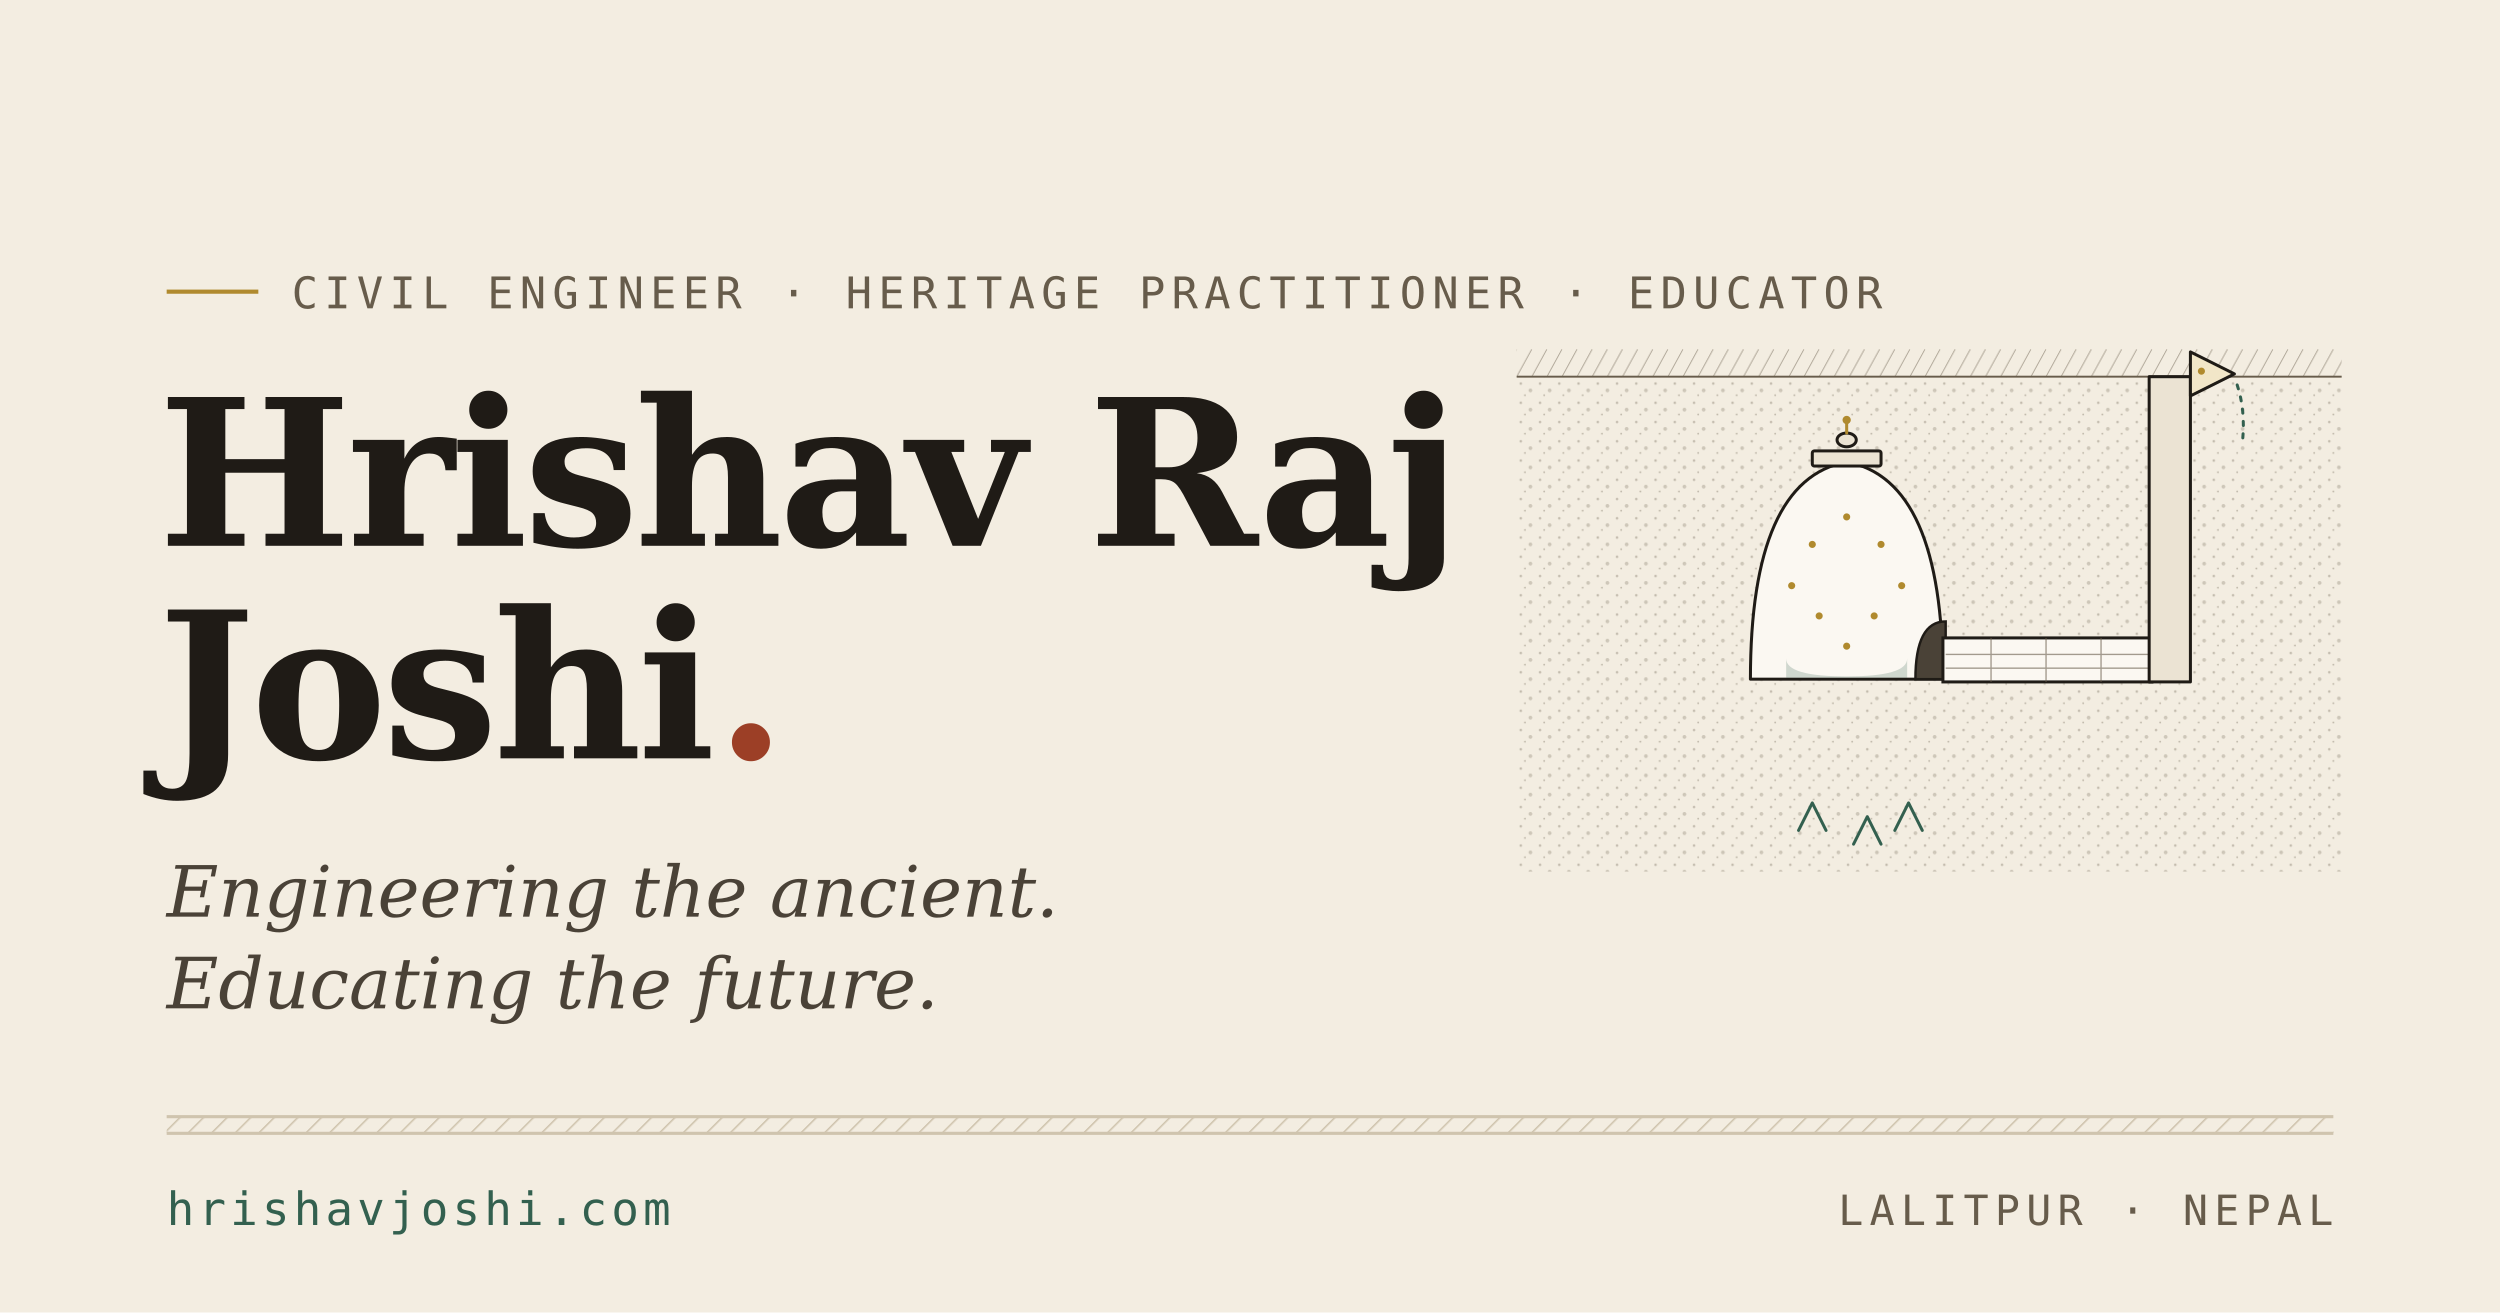
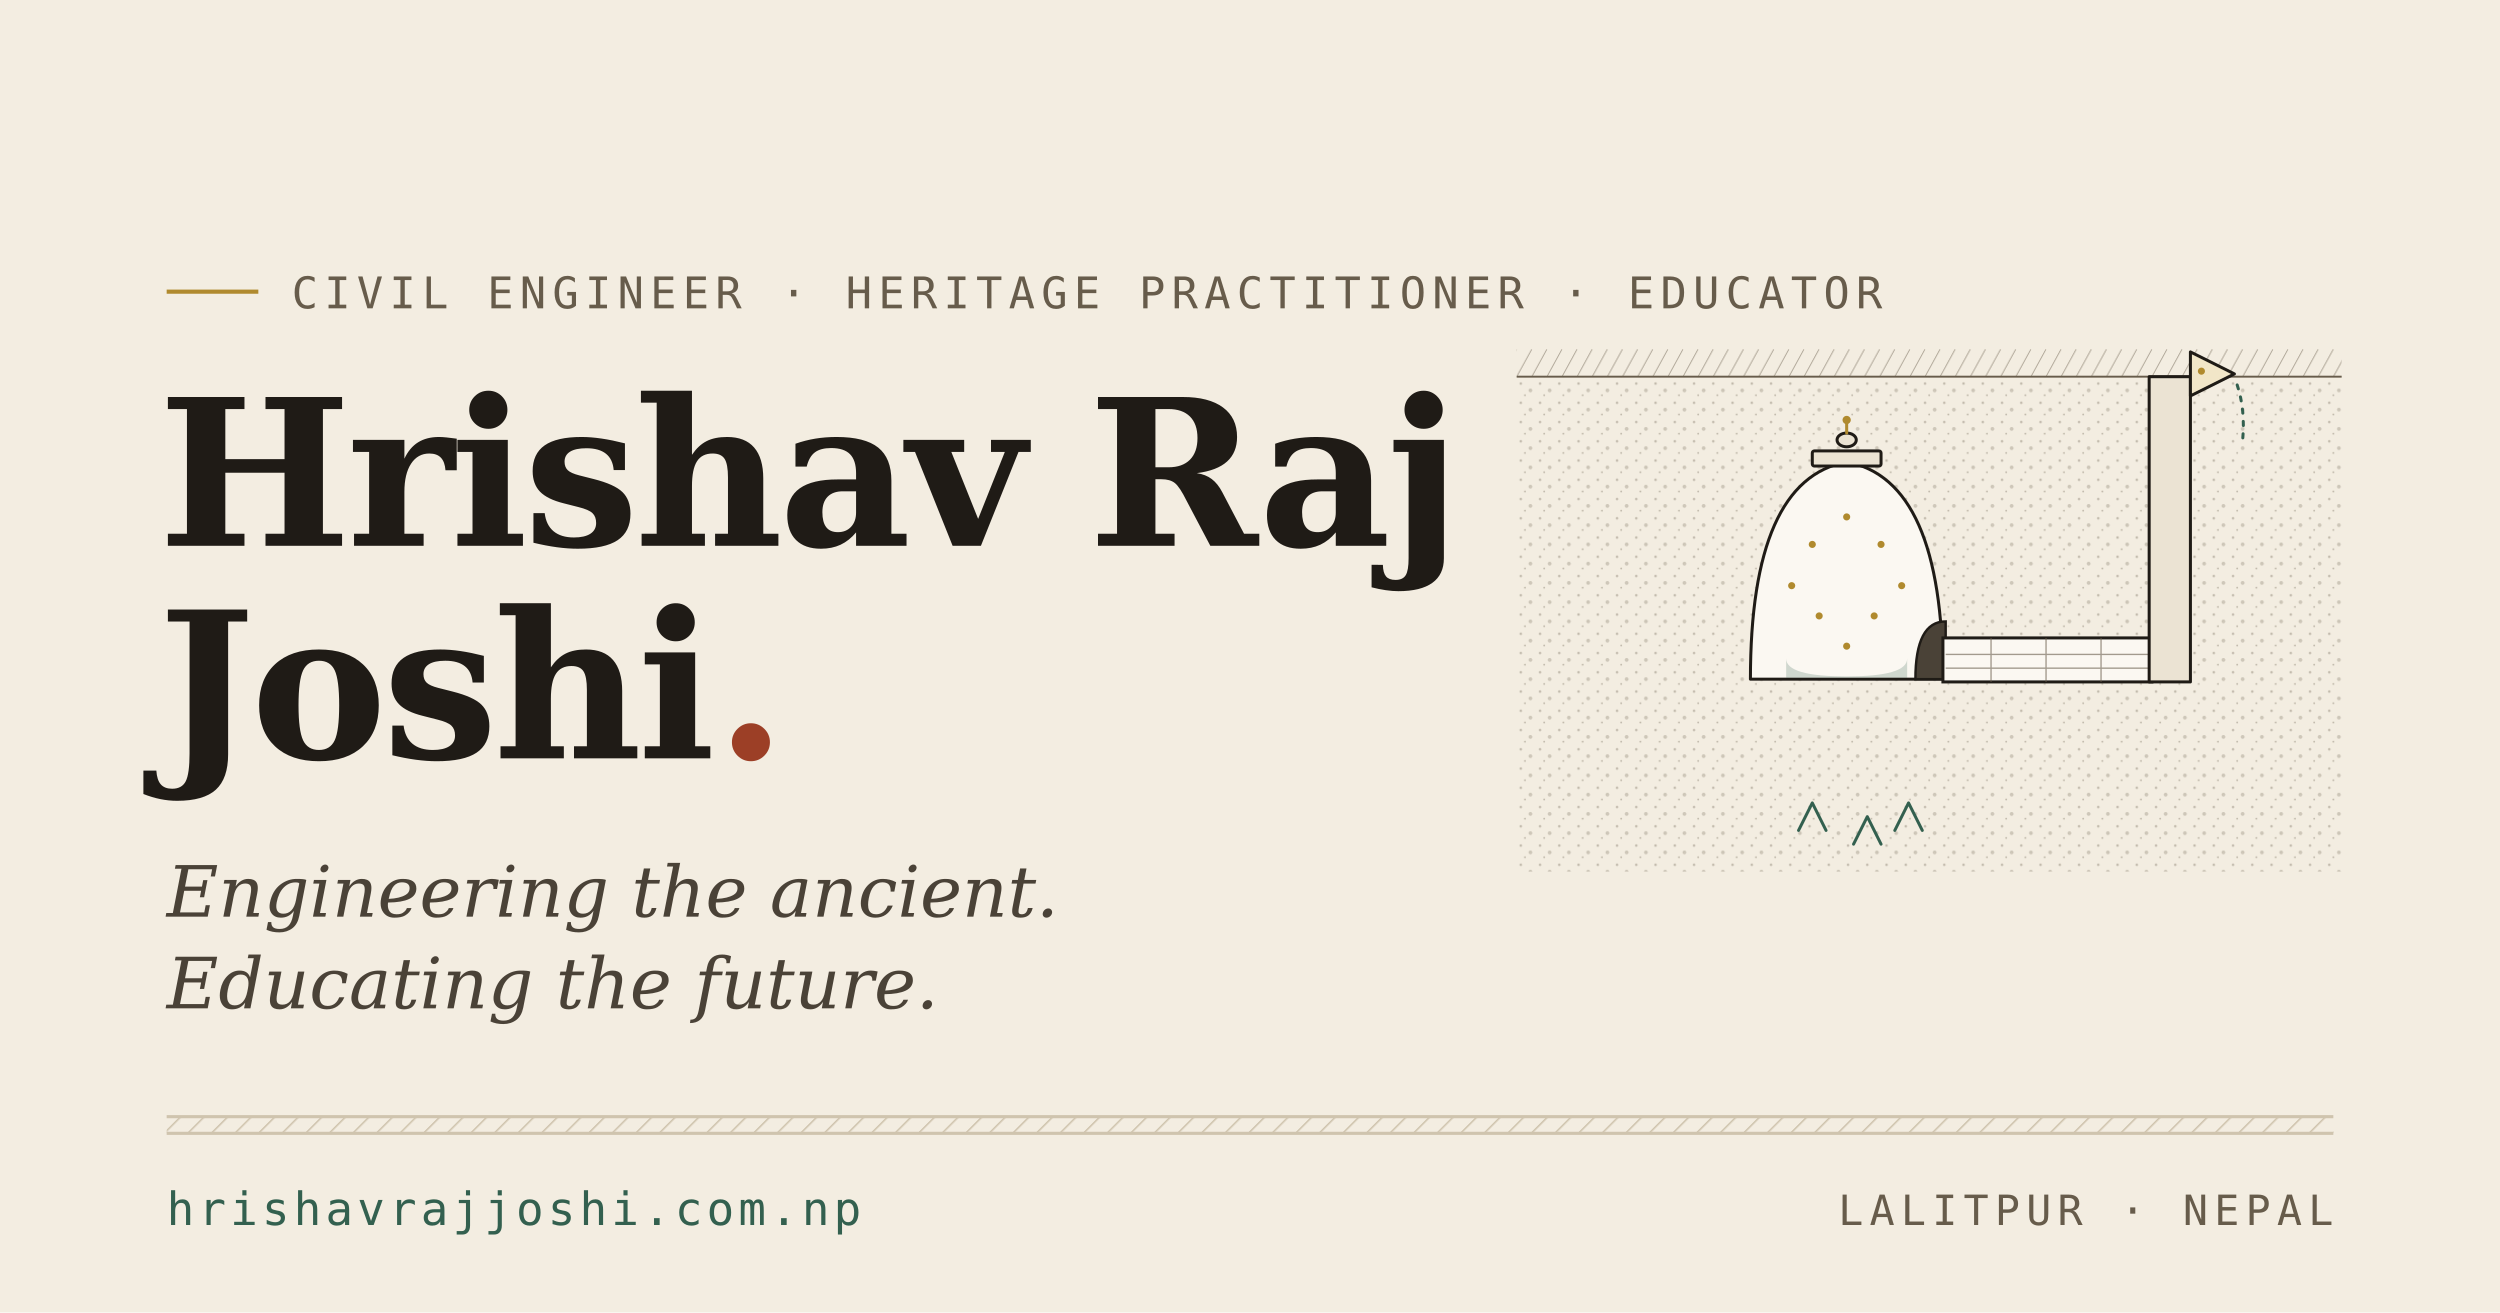
<svg xmlns="http://www.w3.org/2000/svg" width="1200" height="630" viewBox="0 0 1200 630">
  <defs>
    <pattern id="grav" width="14" height="14" patternUnits="userSpaceOnUse">
      <circle cx="3" cy="3" r="1" fill="#675c4b" opacity="0.3" />
      <circle cx="10" cy="8" r="1.4" fill="#675c4b" opacity="0.26" />
      <circle cx="6" cy="11.5" r="0.7" fill="#675c4b" opacity="0.34" />
    </pattern>
    <pattern id="pave" width="11" height="20" patternUnits="userSpaceOnUse">
      <line x1="0" y1="20" x2="11" y2="0" stroke="#675c4b" stroke-width="0.6" opacity="0.55" />
    </pattern>
    <pattern id="hatch" width="8" height="8" patternUnits="userSpaceOnUse" patternTransform="rotate(45)">
      <line x1="0" y1="0" x2="0" y2="8" stroke="#cfc4ae" stroke-width="1.5" />
    </pattern>
  </defs>
  <rect width="1200" height="630" fill="#f3ede1" />
  <rect x="80" y="139" width="44" height="2" fill="#b08a2e" />
  <text x="140" y="148" font-family="'DejaVu Sans Mono', 'Liberation Mono', Consolas, monospace" font-size="21" letter-spacing="3" fill="#675c4b">CIVIL ENGINEER · HERITAGE PRACTITIONER · EDUCATOR</text>
  <text font-family="Georgia, 'DejaVu Serif', 'Liberation Serif', 'Times New Roman', serif" font-size="98" font-weight="700" fill="#1f1b16" letter-spacing="-2">
    <tspan x="76" y="262">Hrishav Raj</tspan>
    <tspan x="76" y="364">Joshi<tspan fill="#9c3f26">.</tspan>
    </tspan>
  </text>
  <text font-family="Georgia, 'DejaVu Serif', 'Liberation Serif', 'Times New Roman', serif" font-size="34" font-style="italic" fill="#4a4237">
    <tspan x="80" y="440">Engineering the ancient.</tspan>
    <tspan x="80" y="484">Educating the future.</tspan>
  </text>
  <g transform="translate(728 62) scale(0.66)">
    <rect x="0" y="160" width="600" height="20" fill="url(#pave)" />
    <rect x="0" y="180" width="600" height="360" fill="url(#grav)" />
    <line x1="0" y1="180" x2="600" y2="180" stroke="#675c4b" stroke-width="1.4" />
    <path d="M170,400 Q170,255 240,242 Q310,255 310,400 Z" fill="#fbf8f2" stroke="#1f1b16" stroke-width="2.2" stroke-linejoin="round" />
    <path d="M196,385 Q196,398 240,398 Q284,398 284,385 L284,399 L196,399 Z" fill="#33604f" opacity="0.22" />
    <path d="M290,400 Q290,358 312,358 L312,400 Z" fill="#4a4237" stroke="#1f1b16" stroke-width="1.8" />
    <g fill="#b08a2e">
      <circle cx="240" cy="282" r="2.6" />
      <circle cx="215" cy="302" r="2.6" />
      <circle cx="265" cy="302" r="2.6" />
      <circle cx="200" cy="332" r="2.6" />
      <circle cx="280" cy="332" r="2.6" />
      <circle cx="220" cy="354" r="2.6" />
      <circle cx="260" cy="354" r="2.6" />
      <circle cx="240" cy="376" r="2.6" />
    </g>
    <rect x="215" y="234" width="50" height="11" rx="1.5" fill="#ebe3d3" stroke="#1f1b16" stroke-width="2.2" />
    <ellipse cx="240" cy="226" rx="7" ry="5" fill="#ebe3d3" stroke="#1f1b16" stroke-width="2.2" />
    <line x1="240" y1="221" x2="240" y2="213" stroke="#b08a2e" stroke-width="2.2" stroke-linecap="round" />
    <circle cx="240" cy="211.5" r="3" fill="#b08a2e" />
    <rect x="310" y="370" width="152" height="32" fill="#fbf8f2" stroke="#1f1b16" stroke-width="2.2" />
    <g stroke="#675c4b" stroke-width="1" opacity="0.6">
      <line x1="312" y1="382" x2="460" y2="382" />
      <line x1="312" y1="392" x2="460" y2="392" />
      <line x1="345" y1="370" x2="345" y2="402" />
      <line x1="385" y1="370" x2="385" y2="402" />
      <line x1="425" y1="370" x2="425" y2="402" />
    </g>
    <path d="M460,180 L460,402 L490,402 L490,180 Z" fill="#ebe3d3" stroke="#1f1b16" stroke-width="2.2" stroke-linejoin="round" />
    <path d="M490,162 L522,178 L490,194 Z" fill="#f1e6c8" stroke="#1f1b16" stroke-width="2.2" stroke-linejoin="round" />
    <circle cx="498" cy="176" r="2.6" fill="#b08a2e" />
    <g stroke="#33604f" stroke-width="2.2" fill="none" stroke-linecap="round" stroke-linejoin="round">
      <path d="M205,510 L215,490 L225,510" />
      <path d="M245,520 L255,500 L265,520" />
      <path d="M275,510 L285,490 L295,510" />
    </g>
    <path d="M524 186 q6 18 4 40" stroke="#33604f" stroke-width="2.2" fill="none" stroke-dasharray="3 6" stroke-linecap="round" />
  </g>
  <rect x="80" y="536" width="1040" height="8" fill="url(#hatch)" />
  <line x1="80" y1="536" x2="1120" y2="536" stroke="#cfc4ae" stroke-width="1.5" />
  <line x1="80" y1="544" x2="1120" y2="544" stroke="#cfc4ae" stroke-width="1.5" />
-   <text x="80" y="588" font-family="'DejaVu Sans Mono', 'Liberation Mono', Consolas, monospace" font-size="22" letter-spacing="2" fill="#33604f">hrishavjoshi.com</text>
+   <text x="80" y="588" font-family="'DejaVu Sans Mono', 'Liberation Mono', Consolas, monospace" font-size="22" letter-spacing="2" fill="#33604f">hrishavrajjoshi.com.np</text>
  <text x="1120" y="588" text-anchor="end" font-family="'DejaVu Sans Mono', 'Liberation Mono', Consolas, monospace" font-size="20" letter-spacing="3" fill="#675c4b">LALITPUR · NEPAL</text>
</svg>
